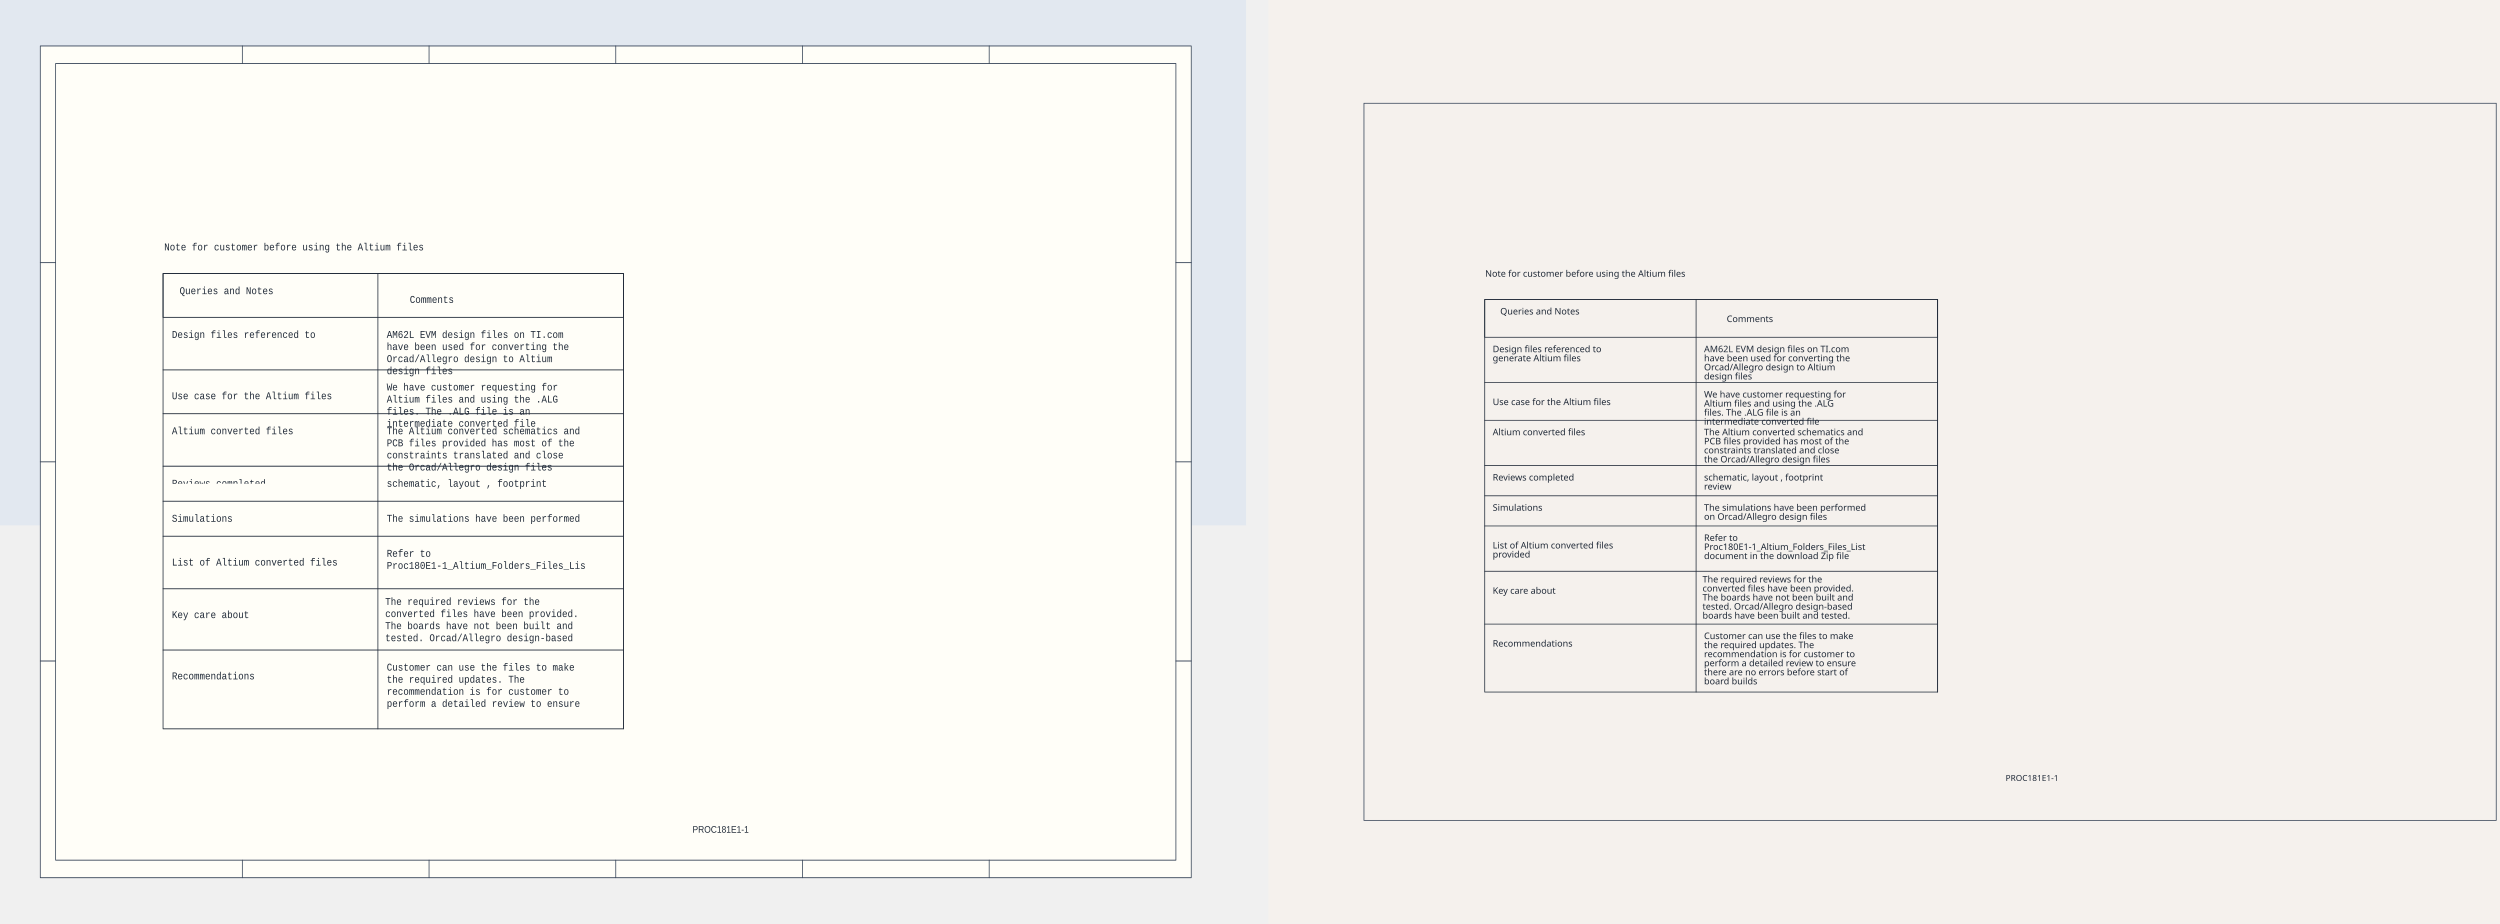
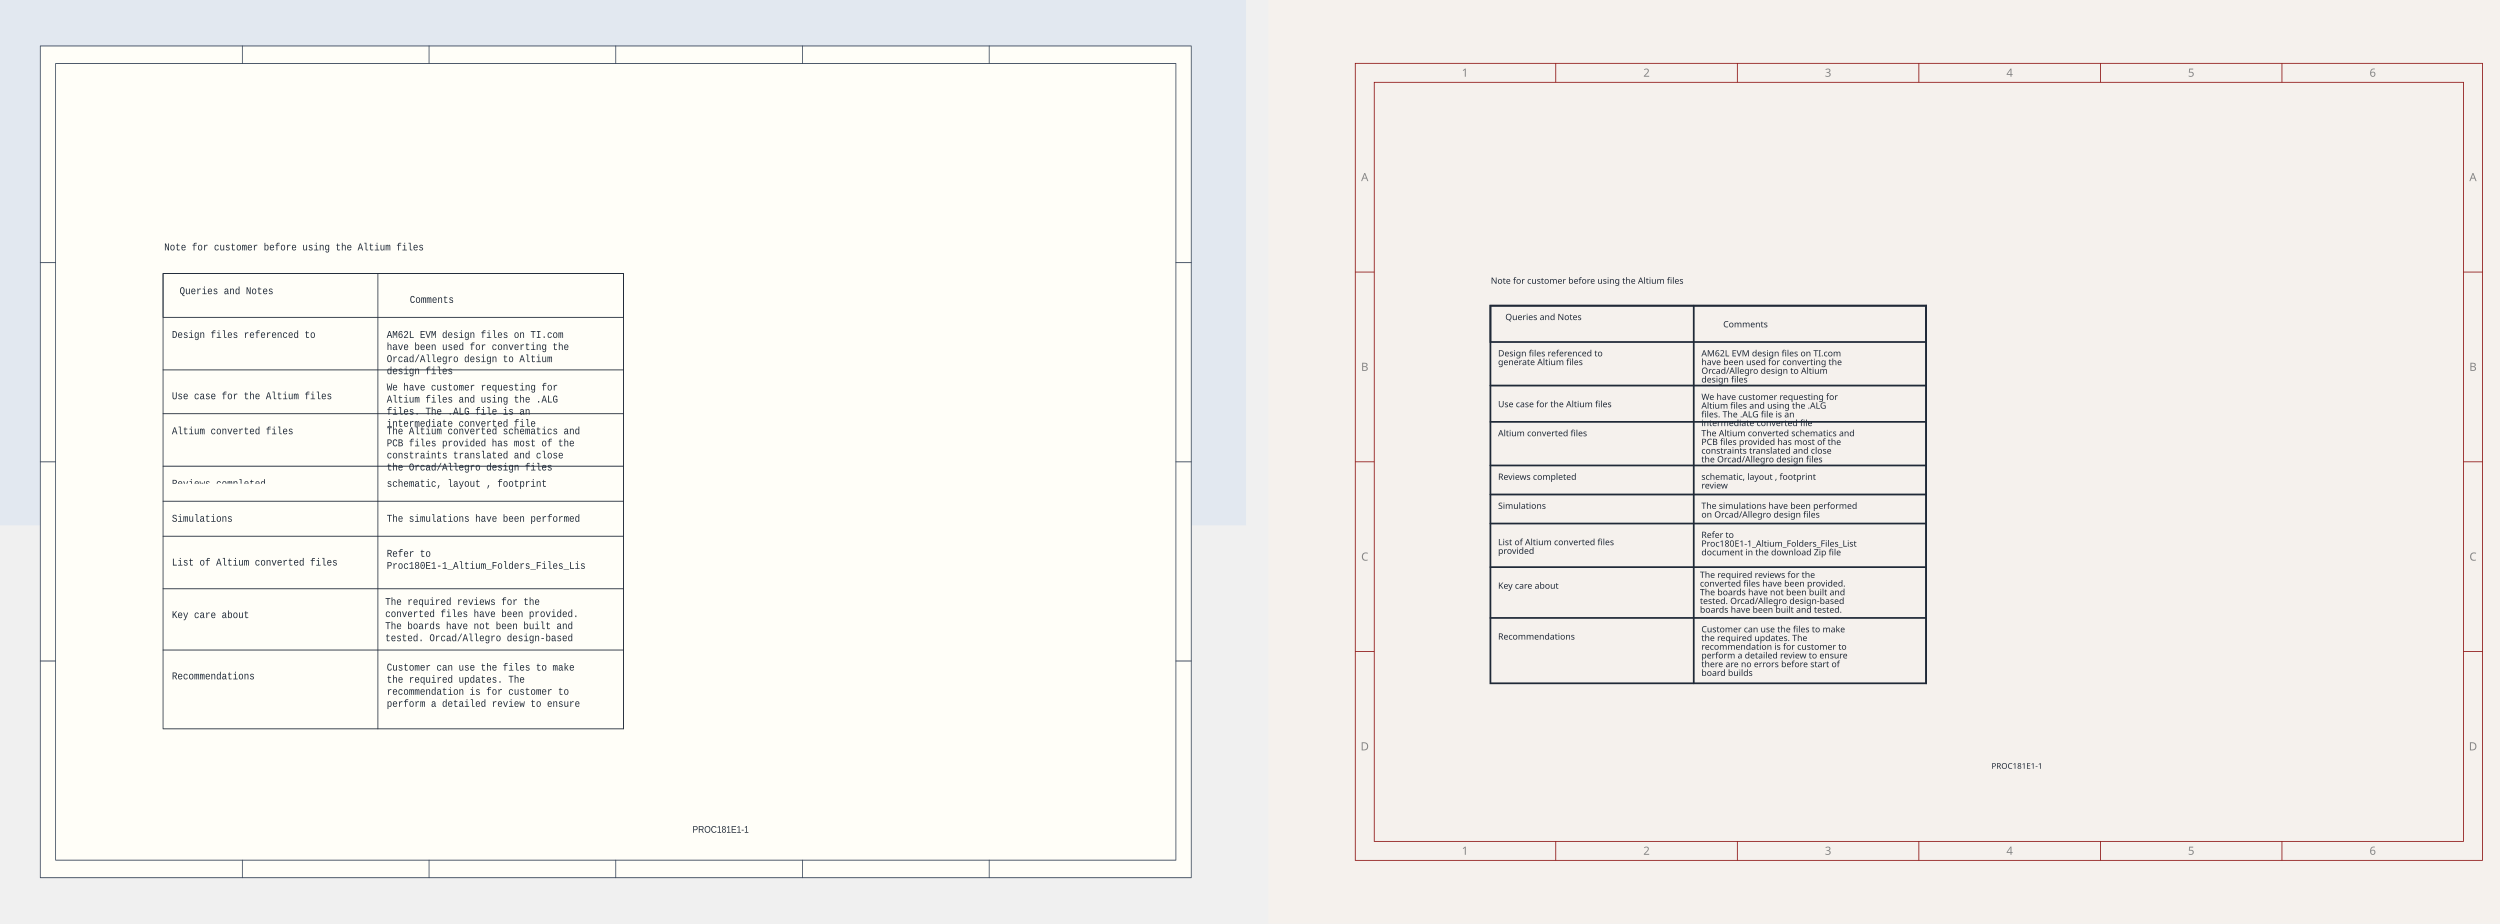
<svg xmlns="http://www.w3.org/2000/svg" width="1624" height="600" viewBox="0 0 1624 600" aria-label="TI TMDS62LEVM Rev. B schematic sheet 01: altiumts source on left, Circuit JSON on right" role="img">
  <g transform="translate(0, 0) scale(0.4984424, 0.5687204) translate(0, 0)">
    <rect width="100%" height="100%" fill="#e2e8f0" />
    <g stroke-linecap="round" stroke-linejoin="round">
      <defs>
        <clipPath id="altium-sheet-paper">
          <rect x="52.5" y="52.5" width="1500" height="950" />
        </clipPath>
      </defs>
      <g data-record="SheetBorder" fill="#fffef8" stroke="#334155" stroke-width="1">
        <rect x="52.5" y="52.5" width="1500" height="950" />
        <rect x="72.5" y="72.5" width="1460" height="910" fill="none" />
        <path d="M 315.833 52.5 V 72.5 M 315.833 982.5 V 1002.5" />
        <path d="M 559.167 52.5 V 72.5 M 559.167 982.5 V 1002.5" />
        <path d="M 802.5 52.5 V 72.5 M 802.5 982.5 V 1002.5" />
        <path d="M 1045.833 52.5 V 72.5 M 1045.833 982.5 V 1002.5" />
        <path d="M 1289.167 52.5 V 72.5 M 1289.167 982.5 V 1002.5" />
        <path d="M 52.5 300 H 72.5 M 1532.5 300 H 1552.5" />
        <path d="M 52.5 527.5 H 72.5 M 1532.5 527.5 H 1552.5" />
        <path d="M 52.5 755 H 72.5 M 1532.5 755 H 1552.5" />
      </g>
      <g data-sheet-content="true" clip-path="url(#altium-sheet-paper)">
        <text data-record="4" x="0" y="0" fill="#1f2937" font-family="Arial" font-size="11" font-style="normal" font-weight="normal" text-decoration="none" text-anchor="start" dominant-baseline="text-after-edge" transform="translate(902.5 953.5) rotate(0)">PROC181E1-1</text>
        <rect data-record="14" x="212.5" y="312.5" width="600" height="520" rx="0" fill="none" stroke="#1f2937" stroke-width="1" />
        <rect data-record="14" x="212.5" y="312.5" width="600" height="50" rx="0" fill="none" stroke="#1f2937" stroke-width="1" />
        <polyline data-record="6" points="492.5,312.5 492.5,832.5" fill="none" stroke="#1f2937" stroke-width="1" />
        <polyline data-record="6" points="812.5,312.5 812.5,832.5" fill="none" stroke="#1f2937" stroke-width="1" />
        <g data-record="28">
          <defs>
            <clipPath id="altium-text-frame-VNFZYWQJ">
              <rect x="222.5" y="372.5" width="250" height="30" />
            </clipPath>
          </defs>
          <text x="224" y="386" fill="#1f2937" text-anchor="start" font-family="Courier New" font-size="12" font-style="normal" font-weight="normal" text-decoration="none" clip-path="url(#altium-text-frame-VNFZYWQJ)">
            <tspan x="224" dy="0">Design files referenced to</tspan>
          </text>
        </g>
        <g data-record="28">
          <defs>
            <clipPath id="altium-text-frame-WDACUCLV">
              <rect x="502.5" y="372.5" width="260" height="70" />
            </clipPath>
          </defs>
          <text x="504" y="386" fill="#1f2937" text-anchor="start" font-family="Courier New" font-size="12" font-style="normal" font-weight="normal" text-decoration="none" clip-path="url(#altium-text-frame-WDACUCLV)">
            <tspan x="504" dy="0">AM62L EVM design files on TI.com</tspan>
            <tspan x="504" dy="13.8">have been used for converting the</tspan>
            <tspan x="504" dy="13.8">Orcad/Allegro design to Altium</tspan>
            <tspan x="504" dy="13.8">design files</tspan>
          </text>
        </g>
        <polyline data-record="6" points="212.5,422.5 812.5,422.5" fill="none" stroke="#1f2937" stroke-width="1" />
        <polyline data-record="6" points="212.5,472.5 812.5,472.5" fill="none" stroke="#1f2937" stroke-width="1" />
        <polyline data-record="6" points="212.5,532.5 812.5,532.5" fill="none" stroke="#1f2937" stroke-width="1" />
        <polyline data-record="6" points="212.5,572.5 812.5,572.5" fill="none" stroke="#1f2937" stroke-width="1" />
        <g data-record="28">
          <defs>
            <clipPath id="altium-text-frame-GICUKJOL">
              <rect x="222.5" y="442.5" width="250" height="20" />
            </clipPath>
          </defs>
          <text x="224" y="456" fill="#1f2937" text-anchor="start" font-family="Courier New" font-size="12" font-style="normal" font-weight="normal" text-decoration="none" clip-path="url(#altium-text-frame-GICUKJOL)">
            <tspan x="224" dy="0">Use case for the Altium files</tspan>
          </text>
        </g>
        <g data-record="28">
          <defs>
            <clipPath id="altium-text-frame-KWIYGLCO">
              <rect x="222.5" y="482.5" width="250" height="20" />
            </clipPath>
          </defs>
          <text x="224" y="496" fill="#1f2937" text-anchor="start" font-family="Courier New" font-size="12" font-style="normal" font-weight="normal" text-decoration="none" clip-path="url(#altium-text-frame-KWIYGLCO)">
            <tspan x="224" dy="0">Altium converted files</tspan>
          </text>
        </g>
        <g data-record="28">
          <defs>
            <clipPath id="altium-text-frame-PSKYVZQQ">
              <rect x="222.5" y="542.5" width="250" height="10" />
            </clipPath>
          </defs>
          <text x="224" y="556" fill="#1f2937" text-anchor="start" font-family="Courier New" font-size="12" font-style="normal" font-weight="normal" text-decoration="none" clip-path="url(#altium-text-frame-PSKYVZQQ)">
            <tspan x="224" dy="0">Reviews completed</tspan>
          </text>
        </g>
        <g data-record="28">
          <defs>
            <clipPath id="altium-text-frame-LDXQWEMM">
              <rect x="222.5" y="582.5" width="250" height="20" />
            </clipPath>
          </defs>
          <text x="224" y="596" fill="#1f2937" text-anchor="start" font-family="Courier New" font-size="12" font-style="normal" font-weight="normal" text-decoration="none" clip-path="url(#altium-text-frame-LDXQWEMM)">
            <tspan x="224" dy="0">Simulations</tspan>
          </text>
        </g>
        <polyline data-record="6" points="212.5,612.5 812.5,612.5" fill="none" stroke="#1f2937" stroke-width="1" />
        <g data-record="28">
          <defs>
            <clipPath id="altium-text-frame-GVCIFVNY">
              <rect x="222.5" y="632.5" width="250" height="20" />
            </clipPath>
          </defs>
          <text x="224" y="646" fill="#1f2937" text-anchor="start" font-family="Courier New" font-size="12" font-style="normal" font-weight="normal" text-decoration="none" clip-path="url(#altium-text-frame-GVCIFVNY)">
            <tspan x="224" dy="0">List of Altium converted files</tspan>
          </text>
        </g>
        <polyline data-record="6" points="212.5,672.5 812.5,672.5" fill="none" stroke="#1f2937" stroke-width="1" />
        <polyline data-record="6" points="212.5,742.5 812.5,742.5" fill="none" stroke="#1f2937" stroke-width="1" />
        <g data-record="28">
          <defs>
            <clipPath id="altium-text-frame-JVLNNDIX">
              <rect x="222.5" y="692.5" width="250" height="20" />
            </clipPath>
          </defs>
          <text x="224" y="706" fill="#1f2937" text-anchor="start" font-family="Courier New" font-size="12" font-style="normal" font-weight="normal" text-decoration="none" clip-path="url(#altium-text-frame-JVLNNDIX)">
            <tspan x="224" dy="0">Key care about</tspan>
          </text>
        </g>
        <g data-record="28">
          <defs>
            <clipPath id="altium-text-frame-UBSZWHLP">
              <rect x="222.5" y="762.5" width="250" height="20" />
            </clipPath>
          </defs>
          <text x="224" y="776" fill="#1f2937" text-anchor="start" font-family="Courier New" font-size="12" font-style="normal" font-weight="normal" text-decoration="none" clip-path="url(#altium-text-frame-UBSZWHLP)">
            <tspan x="224" dy="0">Recommendations</tspan>
          </text>
        </g>
        <g data-record="28">
          <defs>
            <clipPath id="altium-text-frame-QZDYVISA">
              <rect x="502.5" y="432.5" width="260" height="70" />
            </clipPath>
          </defs>
          <text x="504" y="446" fill="#1f2937" text-anchor="start" font-family="Courier New" font-size="12" font-style="normal" font-weight="normal" text-decoration="none" clip-path="url(#altium-text-frame-QZDYVISA)">
            <tspan x="504" dy="0">We have customer requesting for</tspan>
            <tspan x="504" dy="13.8">Altium files and using the .ALG</tspan>
            <tspan x="504" dy="13.8">files. The .ALG file is an</tspan>
            <tspan x="504" dy="13.8">intermediate converted file</tspan>
          </text>
        </g>
        <g data-record="28">
          <defs>
            <clipPath id="altium-text-frame-QRGTJQXI">
              <rect x="502.5" y="482.5" width="260" height="70" />
            </clipPath>
          </defs>
          <text x="504" y="496" fill="#1f2937" text-anchor="start" font-family="Courier New" font-size="12" font-style="normal" font-weight="normal" text-decoration="none" clip-path="url(#altium-text-frame-QRGTJQXI)">
            <tspan x="504" dy="0">The Altium converted schematics and</tspan>
            <tspan x="504" dy="13.8">PCB files provided has most of the</tspan>
            <tspan x="504" dy="13.8">constraints translated and close</tspan>
            <tspan x="504" dy="13.8">the Orcad/Allegro design files</tspan>
          </text>
        </g>
        <g data-record="28">
          <defs>
            <clipPath id="altium-text-frame-GWZJKZKJ">
              <rect x="502.5" y="542.5" width="260" height="30" />
            </clipPath>
          </defs>
          <text x="504" y="556" fill="#1f2937" text-anchor="start" font-family="Courier New" font-size="12" font-style="normal" font-weight="normal" text-decoration="none" clip-path="url(#altium-text-frame-GWZJKZKJ)">
            <tspan x="504" dy="0">schematic, layout , footprint</tspan>
          </text>
        </g>
        <g data-record="28">
          <defs>
            <clipPath id="altium-text-frame-PLJSUCKK">
              <rect x="502.5" y="582.5" width="260" height="30" />
            </clipPath>
          </defs>
          <text x="504" y="596" fill="#1f2937" text-anchor="start" font-family="Courier New" font-size="12" font-style="normal" font-weight="normal" text-decoration="none" clip-path="url(#altium-text-frame-PLJSUCKK)">
            <tspan x="504" dy="0">The simulations have been performed</tspan>
          </text>
        </g>
        <g data-record="28">
          <defs>
            <clipPath id="altium-text-frame-AUQLVQKB">
              <rect x="502.5" y="622.5" width="260" height="40" />
            </clipPath>
          </defs>
          <text x="504" y="636" fill="#1f2937" text-anchor="start" font-family="Courier New" font-size="12" font-style="normal" font-weight="normal" text-decoration="none" clip-path="url(#altium-text-frame-AUQLVQKB)">
            <tspan x="504" dy="0">Refer to</tspan>
            <tspan x="504" dy="13.8">Proc180E1-1_Altium_Folders_Files_List</tspan>
          </text>
        </g>
        <g data-record="28">
          <defs>
            <clipPath id="altium-text-frame-DKWWXPOE">
              <rect x="500.5" y="677.5" width="260" height="70" />
            </clipPath>
          </defs>
          <text x="502" y="691" fill="#1f2937" text-anchor="start" font-family="Courier New" font-size="12" font-style="normal" font-weight="normal" text-decoration="none" clip-path="url(#altium-text-frame-DKWWXPOE)">
            <tspan x="502" dy="0">The required reviews for the</tspan>
            <tspan x="502" dy="13.8">converted files have been provided.</tspan>
            <tspan x="502" dy="13.8">The boards have not been built and</tspan>
            <tspan x="502" dy="13.8">tested. Orcad/Allegro design-based</tspan>
          </text>
        </g>
        <g data-record="28">
          <defs>
            <clipPath id="altium-text-frame-DJTAIBER">
              <rect x="502.5" y="752.5" width="260" height="70" />
            </clipPath>
          </defs>
          <text x="504" y="766" fill="#1f2937" text-anchor="start" font-family="Courier New" font-size="12" font-style="normal" font-weight="normal" text-decoration="none" clip-path="url(#altium-text-frame-DJTAIBER)">
            <tspan x="504" dy="0">Customer can use the files to make</tspan>
            <tspan x="504" dy="13.8">the required updates. The</tspan>
            <tspan x="504" dy="13.8">recommendation is for customer to</tspan>
            <tspan x="504" dy="13.8">perform a detailed review to ensure</tspan>
          </text>
        </g>
        <g data-record="28">
          <defs>
            <clipPath id="altium-text-frame-PUIJZZFO">
              <rect x="532.5" y="332.5" width="260" height="20" />
            </clipPath>
          </defs>
          <text x="534" y="346" fill="#1f2937" text-anchor="start" font-family="Courier New" font-size="12" font-style="normal" font-weight="normal" text-decoration="none" clip-path="url(#altium-text-frame-PUIJZZFO)">
            <tspan x="534" dy="0">Comments</tspan>
          </text>
        </g>
        <g data-record="28">
          <defs>
            <clipPath id="altium-text-frame-GWSOAMNP">
              <rect x="232.5" y="322.5" width="260" height="20" />
            </clipPath>
          </defs>
          <text x="234" y="336" fill="#1f2937" text-anchor="start" font-family="Courier New" font-size="12" font-style="normal" font-weight="normal" text-decoration="none" clip-path="url(#altium-text-frame-GWSOAMNP)">
            <tspan x="234" dy="0">Queries and Notes</tspan>
          </text>
        </g>
        <g data-record="28">
          <defs>
            <clipPath id="altium-text-frame-IHMTKUGW">
              <rect x="212.5" y="272.5" width="350" height="20" />
            </clipPath>
          </defs>
          <text x="214" y="286" fill="#1f2937" text-anchor="start" font-family="Courier New" font-size="12" font-style="normal" font-weight="normal" text-decoration="none" clip-path="url(#altium-text-frame-IHMTKUGW)">
            <tspan x="214" dy="0">Note for customer before using the Altium files</tspan>
          </text>
        </g>
      </g>
    </g>
  </g>
  <g transform="translate(824, 0)">
    <style>
              .boundary { fill: rgb(245, 241, 237); }
              .schematic-boundary { fill: none; stroke: #fff; }
              .component { fill: none; stroke: rgb(132, 0, 0); }
              .chip { fill: rgb(255, 255, 194); stroke: rgb(132, 0, 0); }
              .component-pin { fill: none; stroke: rgb(132, 0, 0); }
              .text { font-family: sans-serif; fill: rgb(0, 150, 0); }
              .pin-number { fill: rgb(169, 0, 0); }
              .port-label { fill: rgb(0, 100, 100); }
              .component-name { fill: rgb(0, 100, 100); }

            </style>
    <rect class="boundary" x="0" y="0" width="800" height="600" />
-     <rect class="sch-rect" x="62.029" y="67.086" width="735.519" height="465.829" fill="none" stroke="#334155" stroke-width="0.49" data-schematic-rect-id="schematic_rect_altium_sheet_border__stack1" />
-     <rect class="sch-rect" x="140.484" y="194.576" width="294.208" height="254.98" fill="none" stroke="#1f2937" stroke-width="0.49" data-schematic-rect-id="schematic_rect_altium_29__stack1" />
-     <rect class="sch-rect" x="140.484" y="194.576" width="294.208" height="24.517" fill="none" stroke="#1f2937" stroke-width="0.49" data-schematic-rect-id="schematic_rect_altium_30__stack1" />
-     <path class="sch-path" d="M 277.781 194.576 L 277.781 449.556" stroke="#1f2937" stroke-width="0.49" fill="none" stroke-linecap="round" stroke-linejoin="round" />
-     <path class="sch-path" d="M 434.692 194.576 L 434.692 449.556" stroke="#1f2937" stroke-width="0.49" fill="none" stroke-linecap="round" stroke-linejoin="round" />
-     <path class="sch-path" d="M 140.484 248.514 L 434.692 248.514" stroke="#1f2937" stroke-width="0.49" fill="none" stroke-linecap="round" stroke-linejoin="round" />
-     <path class="sch-path" d="M 140.484 273.031 L 434.692 273.031" stroke="#1f2937" stroke-width="0.49" fill="none" stroke-linecap="round" stroke-linejoin="round" />
-     <path class="sch-path" d="M 140.484 302.452 L 434.692 302.452" stroke="#1f2937" stroke-width="0.49" fill="none" stroke-linecap="round" stroke-linejoin="round" />
-     <path class="sch-path" d="M 140.484 322.066 L 434.692 322.066" stroke="#1f2937" stroke-width="0.49" fill="none" stroke-linecap="round" stroke-linejoin="round" />
-     <path class="sch-path" d="M 140.484 341.679 L 434.692 341.679" stroke="#1f2937" stroke-width="0.49" fill="none" stroke-linecap="round" stroke-linejoin="round" />
-     <path class="sch-path" d="M 140.484 371.1 L 434.692 371.1" stroke="#1f2937" stroke-width="0.49" fill="none" stroke-linecap="round" stroke-linejoin="round" />
-     <path class="sch-path" d="M 140.484 405.424 L 434.692 405.424" stroke="#1f2937" stroke-width="0.49" fill="none" stroke-linecap="round" stroke-linejoin="round" />
-     <text class="sch-text" x="478.823" y="508.888" fill="#1f2937" text-anchor="start" dominant-baseline="ideographic" font-family="sans-serif" font-size="5.394px" transform="rotate(0, 478.8232, 508.8875)">PROC181E1-1</text>
-     <text class="sch-text" x="145.633" y="224.241" fill="#1f2937" text-anchor="start" dominant-baseline="hanging" font-family="sans-serif" font-size="5.884px" transform="rotate(0, 145.6329, 224.2415)">Design files referenced to</text>
-     <text class="sch-text" x="145.633" y="230.126" fill="#1f2937" text-anchor="start" dominant-baseline="hanging" font-family="sans-serif" font-size="5.884px" transform="rotate(0, 145.6329, 230.1257)">generate Altium files</text>
-     <text class="sch-text" x="282.93" y="224.241" fill="#1f2937" text-anchor="start" dominant-baseline="hanging" font-family="sans-serif" font-size="5.884px" transform="rotate(0, 282.9298, 224.2415)">AM62L EVM design files on TI.com</text>
-     <text class="sch-text" x="282.93" y="230.126" fill="#1f2937" text-anchor="start" dominant-baseline="hanging" font-family="sans-serif" font-size="5.884px" transform="rotate(0, 282.9298, 230.1257)">have been used for converting the</text>
-     <text class="sch-text" x="282.93" y="236.01" fill="#1f2937" text-anchor="start" dominant-baseline="hanging" font-family="sans-serif" font-size="5.884px" transform="rotate(0, 282.9298, 236.0098)">Orcad/Allegro design to Altium</text>
-     <text class="sch-text" x="282.93" y="241.894" fill="#1f2937" text-anchor="start" dominant-baseline="hanging" font-family="sans-serif" font-size="5.884px" transform="rotate(0, 282.9298, 241.894)">design files</text>
-     <text class="sch-text" x="145.633" y="258.566" fill="#1f2937" text-anchor="start" dominant-baseline="hanging" font-family="sans-serif" font-size="5.884px" transform="rotate(0, 145.6329, 258.5657)">Use case for the Altium files</text>
-     <text class="sch-text" x="145.633" y="278.18" fill="#1f2937" text-anchor="start" dominant-baseline="hanging" font-family="sans-serif" font-size="5.884px" transform="rotate(0, 145.6329, 278.1796)">Altium converted files</text>
-     <text class="sch-text" x="145.633" y="307.6" fill="#1f2937" text-anchor="start" dominant-baseline="hanging" font-family="sans-serif" font-size="5.884px" transform="rotate(0, 145.6329, 307.6004)">Reviews completed</text>
-     <text class="sch-text" x="145.633" y="327.214" fill="#1f2937" text-anchor="start" dominant-baseline="hanging" font-family="sans-serif" font-size="5.884px" transform="rotate(0, 145.6329, 327.2142)">Simulations</text>
-     <text class="sch-text" x="145.633" y="351.732" fill="#1f2937" text-anchor="start" dominant-baseline="hanging" font-family="sans-serif" font-size="5.884px" transform="rotate(0, 145.6329, 351.7315)">List of Altium converted files</text>
-     <text class="sch-text" x="145.633" y="357.616" fill="#1f2937" text-anchor="start" dominant-baseline="hanging" font-family="sans-serif" font-size="5.884px" transform="rotate(0, 145.6329, 357.6157)">provided</text>
-     <text class="sch-text" x="145.633" y="381.152" fill="#1f2937" text-anchor="start" dominant-baseline="hanging" font-family="sans-serif" font-size="5.884px" transform="rotate(0, 145.6329, 381.1523)">Key care about</text>
-     <text class="sch-text" x="145.633" y="415.477" fill="#1f2937" text-anchor="start" dominant-baseline="hanging" font-family="sans-serif" font-size="5.884px" transform="rotate(0, 145.6329, 415.4766)">Recommendations</text>
-     <text class="sch-text" x="282.93" y="253.662" fill="#1f2937" text-anchor="start" dominant-baseline="hanging" font-family="sans-serif" font-size="5.884px" transform="rotate(0, 282.9298, 253.6623)">We have customer requesting for</text>
-     <text class="sch-text" x="282.93" y="259.546" fill="#1f2937" text-anchor="start" dominant-baseline="hanging" font-family="sans-serif" font-size="5.884px" transform="rotate(0, 282.9298, 259.5464)">Altium files and using the .ALG</text>
-     <text class="sch-text" x="282.93" y="265.431" fill="#1f2937" text-anchor="start" dominant-baseline="hanging" font-family="sans-serif" font-size="5.884px" transform="rotate(0, 282.9298, 265.4306)">files. The .ALG file is an</text>
-     <text class="sch-text" x="282.93" y="271.315" fill="#1f2937" text-anchor="start" dominant-baseline="hanging" font-family="sans-serif" font-size="5.884px" transform="rotate(0, 282.9298, 271.3147)">intermediate converted file</text>
-     <text class="sch-text" x="282.93" y="278.18" fill="#1f2937" text-anchor="start" dominant-baseline="hanging" font-family="sans-serif" font-size="5.884px" transform="rotate(0, 282.9298, 278.1796)">The Altium converted schematics and</text>
-     <text class="sch-text" x="282.93" y="284.064" fill="#1f2937" text-anchor="start" dominant-baseline="hanging" font-family="sans-serif" font-size="5.884px" transform="rotate(0, 282.9298, 284.0637)">PCB files provided has most of the</text>
-     <text class="sch-text" x="282.93" y="289.948" fill="#1f2937" text-anchor="start" dominant-baseline="hanging" font-family="sans-serif" font-size="5.884px" transform="rotate(0, 282.9298, 289.9479)">constraints translated and close</text>
-     <text class="sch-text" x="282.93" y="295.832" fill="#1f2937" text-anchor="start" dominant-baseline="hanging" font-family="sans-serif" font-size="5.884px" transform="rotate(0, 282.9298, 295.8321)">the Orcad/Allegro design files</text>
-     <text class="sch-text" x="282.93" y="307.6" fill="#1f2937" text-anchor="start" dominant-baseline="hanging" font-family="sans-serif" font-size="5.884px" transform="rotate(0, 282.9298, 307.6004)">schematic, layout , footprint</text>
-     <text class="sch-text" x="282.93" y="313.485" fill="#1f2937" text-anchor="start" dominant-baseline="hanging" font-family="sans-serif" font-size="5.884px" transform="rotate(0, 282.9298, 313.4845)">review</text>
-     <text class="sch-text" x="282.93" y="327.214" fill="#1f2937" text-anchor="start" dominant-baseline="hanging" font-family="sans-serif" font-size="5.884px" transform="rotate(0, 282.9298, 327.2142)">The simulations have been performed</text>
-     <text class="sch-text" x="282.93" y="333.098" fill="#1f2937" text-anchor="start" dominant-baseline="hanging" font-family="sans-serif" font-size="5.884px" transform="rotate(0, 282.9298, 333.0984)">on Orcad/Allegro design files</text>
-     <text class="sch-text" x="282.93" y="346.828" fill="#1f2937" text-anchor="start" dominant-baseline="hanging" font-family="sans-serif" font-size="5.884px" transform="rotate(0, 282.9298, 346.8281)">Refer to</text>
-     <text class="sch-text" x="282.93" y="352.712" fill="#1f2937" text-anchor="start" dominant-baseline="hanging" font-family="sans-serif" font-size="5.884px" transform="rotate(0, 282.9298, 352.7122)">Proc180E1-1_Altium_Folders_Files_List</text>
-     <text class="sch-text" x="282.93" y="358.596" fill="#1f2937" text-anchor="start" dominant-baseline="hanging" font-family="sans-serif" font-size="5.884px" transform="rotate(0, 282.9298, 358.5964)">document in the download Zip file</text>
-     <text class="sch-text" x="281.949" y="373.797" fill="#1f2937" text-anchor="start" dominant-baseline="hanging" font-family="sans-serif" font-size="5.884px" transform="rotate(0, 281.9491, 373.7971)">The required reviews for the</text>
-     <text class="sch-text" x="281.949" y="379.681" fill="#1f2937" text-anchor="start" dominant-baseline="hanging" font-family="sans-serif" font-size="5.884px" transform="rotate(0, 281.9491, 379.6813)">converted files have been provided.</text>
-     <text class="sch-text" x="281.949" y="385.565" fill="#1f2937" text-anchor="start" dominant-baseline="hanging" font-family="sans-serif" font-size="5.884px" transform="rotate(0, 281.9491, 385.5654)">The boards have not been built and</text>
-     <text class="sch-text" x="281.949" y="391.45" fill="#1f2937" text-anchor="start" dominant-baseline="hanging" font-family="sans-serif" font-size="5.884px" transform="rotate(0, 281.9491, 391.4496)">tested. Orcad/Allegro design-based</text>
-     <text class="sch-text" x="281.949" y="397.334" fill="#1f2937" text-anchor="start" dominant-baseline="hanging" font-family="sans-serif" font-size="5.884px" transform="rotate(0, 281.9491, 397.3337)">boards have been built and tested.</text>
-     <text class="sch-text" x="282.93" y="410.573" fill="#1f2937" text-anchor="start" dominant-baseline="hanging" font-family="sans-serif" font-size="5.884px" transform="rotate(0, 282.9298, 410.5731)">Customer can use the files to make</text>
-     <text class="sch-text" x="282.93" y="416.457" fill="#1f2937" text-anchor="start" dominant-baseline="hanging" font-family="sans-serif" font-size="5.884px" transform="rotate(0, 282.9298, 416.4572)">the required updates. The</text>
-     <text class="sch-text" x="282.93" y="422.341" fill="#1f2937" text-anchor="start" dominant-baseline="hanging" font-family="sans-serif" font-size="5.884px" transform="rotate(0, 282.9298, 422.3414)">recommendation is for customer to</text>
-     <text class="sch-text" x="282.93" y="428.226" fill="#1f2937" text-anchor="start" dominant-baseline="hanging" font-family="sans-serif" font-size="5.884px" transform="rotate(0, 282.9298, 428.2256)">perform a detailed review to ensure</text>
-     <text class="sch-text" x="282.93" y="434.11" fill="#1f2937" text-anchor="start" dominant-baseline="hanging" font-family="sans-serif" font-size="5.884px" transform="rotate(0, 282.9298, 434.1097)">there are no errors before start of</text>
-     <text class="sch-text" x="282.93" y="439.994" fill="#1f2937" text-anchor="start" dominant-baseline="hanging" font-family="sans-serif" font-size="5.884px" transform="rotate(0, 282.9298, 439.9939)">board builds</text>
-     <text class="sch-text" x="297.64" y="204.628" fill="#1f2937" text-anchor="start" dominant-baseline="hanging" font-family="sans-serif" font-size="5.884px" transform="rotate(0, 297.6402, 204.6276)">Comments</text>
-     <text class="sch-text" x="150.536" y="199.724" fill="#1f2937" text-anchor="start" dominant-baseline="hanging" font-family="sans-serif" font-size="5.884px" transform="rotate(0, 150.5363, 199.7242)">Queries and Notes</text>
-     <text class="sch-text" x="140.729" y="175.207" fill="#1f2937" text-anchor="start" dominant-baseline="hanging" font-family="sans-serif" font-size="5.884px" transform="rotate(0, 140.7294, 175.2069)">Note for customer before using the Altium files</text>
+     <g class="schematic-sheet" data-circuit-json-type="schematic_sheet" data-schematic-sheet-id="schematic_sheet_altium__stack1">
+       <rect class="sch-rect" x="56.373" y="41.127" width="732.241" height="517.746" fill="none" stroke="rgb(132, 0, 0)" stroke-width="0.493" data-schematic-rect-id="schematic_sheet_altium_outer__stack1" />
+       <rect class="sch-rect" x="68.7" y="53.454" width="707.586" height="493.092" fill="none" stroke="rgb(132, 0, 0)" stroke-width="0.493" data-schematic-rect-id="schematic_sheet_altium_inner__stack1" />
+       <line class="sch-line" x1="186.631" y1="41.127" x2="186.631" y2="53.454" stroke="rgb(132, 0, 0)" stroke-width="0.493" data-schematic-line-id="schematic_sheet_altium_top_column_1__stack1" />
+       <line class="sch-line" x1="186.631" y1="558.873" x2="186.631" y2="546.546" stroke="rgb(132, 0, 0)" stroke-width="0.493" data-schematic-line-id="schematic_sheet_altium_bottom_column_1__stack1" />
+       <line class="sch-line" x1="304.563" y1="41.127" x2="304.563" y2="53.454" stroke="rgb(132, 0, 0)" stroke-width="0.493" data-schematic-line-id="schematic_sheet_altium_top_column_2__stack1" />
+       <line class="sch-line" x1="304.563" y1="558.873" x2="304.563" y2="546.546" stroke="rgb(132, 0, 0)" stroke-width="0.493" data-schematic-line-id="schematic_sheet_altium_bottom_column_2__stack1" />
+       <line class="sch-line" x1="422.494" y1="41.127" x2="422.494" y2="53.454" stroke="rgb(132, 0, 0)" stroke-width="0.493" data-schematic-line-id="schematic_sheet_altium_top_column_3__stack1" />
+       <line class="sch-line" x1="422.494" y1="558.873" x2="422.494" y2="546.546" stroke="rgb(132, 0, 0)" stroke-width="0.493" data-schematic-line-id="schematic_sheet_altium_bottom_column_3__stack1" />
+       <line class="sch-line" x1="540.425" y1="41.127" x2="540.425" y2="53.454" stroke="rgb(132, 0, 0)" stroke-width="0.493" data-schematic-line-id="schematic_sheet_altium_top_column_4__stack1" />
+       <line class="sch-line" x1="540.425" y1="558.873" x2="540.425" y2="546.546" stroke="rgb(132, 0, 0)" stroke-width="0.493" data-schematic-line-id="schematic_sheet_altium_bottom_column_4__stack1" />
+       <line class="sch-line" x1="658.356" y1="41.127" x2="658.356" y2="53.454" stroke="rgb(132, 0, 0)" stroke-width="0.493" data-schematic-line-id="schematic_sheet_altium_top_column_5__stack1" />
+       <line class="sch-line" x1="658.356" y1="558.873" x2="658.356" y2="546.546" stroke="rgb(132, 0, 0)" stroke-width="0.493" data-schematic-line-id="schematic_sheet_altium_bottom_column_5__stack1" />
+       <line class="sch-line" x1="56.373" y1="423.273" x2="68.7" y2="423.273" stroke="rgb(132, 0, 0)" stroke-width="0.493" data-schematic-line-id="schematic_sheet_altium_left_row_1__stack1" />
+       <line class="sch-line" x1="788.614" y1="423.273" x2="776.287" y2="423.273" stroke="rgb(132, 0, 0)" stroke-width="0.493" data-schematic-line-id="schematic_sheet_altium_right_row_1__stack1" />
+       <line class="sch-line" x1="56.373" y1="300" x2="68.7" y2="300" stroke="rgb(132, 0, 0)" stroke-width="0.493" data-schematic-line-id="schematic_sheet_altium_left_row_2__stack1" />
+       <line class="sch-line" x1="788.614" y1="300" x2="776.287" y2="300" stroke="rgb(132, 0, 0)" stroke-width="0.493" data-schematic-line-id="schematic_sheet_altium_right_row_2__stack1" />
+       <line class="sch-line" x1="56.373" y1="176.727" x2="68.7" y2="176.727" stroke="rgb(132, 0, 0)" stroke-width="0.493" data-schematic-line-id="schematic_sheet_altium_left_row_3__stack1" />
+       <line class="sch-line" x1="788.614" y1="176.727" x2="776.287" y2="176.727" stroke="rgb(132, 0, 0)" stroke-width="0.493" data-schematic-line-id="schematic_sheet_altium_right_row_3__stack1" />
+       <text class="sch-text" x="127.666" y="47.291" fill="rgb(132, 132, 132)" text-anchor="middle" dominant-baseline="middle" font-family="sans-serif" font-size="7.396px" transform="rotate(0, 127.666, 47.29059)">1</text>
+       <text class="sch-text" x="127.666" y="552.709" fill="rgb(132, 132, 132)" text-anchor="middle" dominant-baseline="middle" font-family="sans-serif" font-size="7.396px" transform="rotate(0, 127.666, 552.7094)">1</text>
+       <text class="sch-text" x="245.597" y="47.291" fill="rgb(132, 132, 132)" text-anchor="middle" dominant-baseline="middle" font-family="sans-serif" font-size="7.396px" transform="rotate(0, 245.597, 47.29059)">2</text>
+       <text class="sch-text" x="245.597" y="552.709" fill="rgb(132, 132, 132)" text-anchor="middle" dominant-baseline="middle" font-family="sans-serif" font-size="7.396px" transform="rotate(0, 245.597, 552.7094)">2</text>
+       <text class="sch-text" x="363.528" y="47.291" fill="rgb(132, 132, 132)" text-anchor="middle" dominant-baseline="middle" font-family="sans-serif" font-size="7.396px" transform="rotate(0, 363.5281, 47.29059)">3</text>
+       <text class="sch-text" x="363.528" y="552.709" fill="rgb(132, 132, 132)" text-anchor="middle" dominant-baseline="middle" font-family="sans-serif" font-size="7.396px" transform="rotate(0, 363.5281, 552.7094)">3</text>
+       <text class="sch-text" x="481.459" y="47.291" fill="rgb(132, 132, 132)" text-anchor="middle" dominant-baseline="middle" font-family="sans-serif" font-size="7.396px" transform="rotate(0, 481.4591, 47.29059)">4</text>
+       <text class="sch-text" x="481.459" y="552.709" fill="rgb(132, 132, 132)" text-anchor="middle" dominant-baseline="middle" font-family="sans-serif" font-size="7.396px" transform="rotate(0, 481.4591, 552.7094)">4</text>
+       <text class="sch-text" x="599.39" y="47.291" fill="rgb(132, 132, 132)" text-anchor="middle" dominant-baseline="middle" font-family="sans-serif" font-size="7.396px" transform="rotate(0, 599.3902, 47.29059)">5</text>
+       <text class="sch-text" x="599.39" y="552.709" fill="rgb(132, 132, 132)" text-anchor="middle" dominant-baseline="middle" font-family="sans-serif" font-size="7.396px" transform="rotate(0, 599.3902, 552.7094)">5</text>
+       <text class="sch-text" x="717.321" y="47.291" fill="rgb(132, 132, 132)" text-anchor="middle" dominant-baseline="middle" font-family="sans-serif" font-size="7.396px" transform="rotate(0, 717.3213, 47.29059)">6</text>
+       <text class="sch-text" x="717.321" y="552.709" fill="rgb(132, 132, 132)" text-anchor="middle" dominant-baseline="middle" font-family="sans-serif" font-size="7.396px" transform="rotate(0, 717.3213, 552.7094)">6</text>
+       <text class="sch-text" x="62.537" y="115.091" fill="rgb(132, 132, 132)" text-anchor="middle" dominant-baseline="middle" font-family="sans-serif" font-size="7.396px" transform="rotate(0, 62.53678, 115.0907)">A</text>
+       <text class="sch-text" x="782.45" y="115.091" fill="rgb(132, 132, 132)" text-anchor="middle" dominant-baseline="middle" font-family="sans-serif" font-size="7.396px" transform="rotate(0, 782.4504, 115.0907)">A</text>
+       <text class="sch-text" x="62.537" y="238.364" fill="rgb(132, 132, 132)" text-anchor="middle" dominant-baseline="middle" font-family="sans-serif" font-size="7.396px" transform="rotate(0, 62.53678, 238.3636)">B</text>
+       <text class="sch-text" x="782.45" y="238.364" fill="rgb(132, 132, 132)" text-anchor="middle" dominant-baseline="middle" font-family="sans-serif" font-size="7.396px" transform="rotate(0, 782.4504, 238.3636)">B</text>
+       <text class="sch-text" x="62.537" y="361.636" fill="rgb(132, 132, 132)" text-anchor="middle" dominant-baseline="middle" font-family="sans-serif" font-size="7.396px" transform="rotate(0, 62.53678, 361.6364)">C</text>
+       <text class="sch-text" x="782.45" y="361.636" fill="rgb(132, 132, 132)" text-anchor="middle" dominant-baseline="middle" font-family="sans-serif" font-size="7.396px" transform="rotate(0, 782.4504, 361.6364)">C</text>
+       <text class="sch-text" x="62.537" y="484.909" fill="rgb(132, 132, 132)" text-anchor="middle" dominant-baseline="middle" font-family="sans-serif" font-size="7.396px" transform="rotate(0, 62.53678, 484.9093)">D</text>
+       <text class="sch-text" x="782.45" y="484.909" fill="rgb(132, 132, 132)" text-anchor="middle" dominant-baseline="middle" font-family="sans-serif" font-size="7.396px" transform="rotate(0, 782.4504, 484.9093)">D</text>
+     </g>
+     <rect class="sch-rect" x="144.176" y="198.579" width="283.035" height="245.297" fill="none" stroke="#1f2937" stroke-width="1.139" data-schematic-rect-id="schematic_rect_altium_29__stack1" />
+     <rect class="sch-rect" x="144.176" y="198.579" width="283.035" height="23.586" fill="none" stroke="#1f2937" stroke-width="1.139" data-schematic-rect-id="schematic_rect_altium_30__stack1" />
+     <path class="sch-path" d="M 276.259 198.579 L 276.259 443.876" stroke="#1f2937" stroke-width="1.139" fill="none" stroke-linecap="round" stroke-linejoin="round" />
+     <path class="sch-path" d="M 427.211 198.579 L 427.211 443.876" stroke="#1f2937" stroke-width="1.139" fill="none" stroke-linecap="round" stroke-linejoin="round" />
+     <path class="sch-path" d="M 144.176 250.469 L 427.211 250.469" stroke="#1f2937" stroke-width="1.139" fill="none" stroke-linecap="round" stroke-linejoin="round" />
+     <path class="sch-path" d="M 144.176 274.055 L 427.211 274.055" stroke="#1f2937" stroke-width="1.139" fill="none" stroke-linecap="round" stroke-linejoin="round" />
+     <path class="sch-path" d="M 144.176 302.359 L 427.211 302.359" stroke="#1f2937" stroke-width="1.139" fill="none" stroke-linecap="round" stroke-linejoin="round" />
+     <path class="sch-path" d="M 144.176 321.228 L 427.211 321.228" stroke="#1f2937" stroke-width="1.139" fill="none" stroke-linecap="round" stroke-linejoin="round" />
+     <path class="sch-path" d="M 144.176 340.097 L 427.211 340.097" stroke="#1f2937" stroke-width="1.139" fill="none" stroke-linecap="round" stroke-linejoin="round" />
+     <path class="sch-path" d="M 144.176 368.4 L 427.211 368.4" stroke="#1f2937" stroke-width="1.139" fill="none" stroke-linecap="round" stroke-linejoin="round" />
+     <path class="sch-path" d="M 144.176 401.421 L 427.211 401.421" stroke="#1f2937" stroke-width="1.139" fill="none" stroke-linecap="round" stroke-linejoin="round" />
+     <text class="sch-text" x="469.666" y="500.955" fill="#1f2937" text-anchor="start" dominant-baseline="ideographic" font-family="sans-serif" font-size="5.189px" transform="rotate(0, 469.666, 500.9545)">PROC181E1-1</text>
+     <text class="sch-text" x="149.129" y="227.119" fill="#1f2937" text-anchor="start" dominant-baseline="hanging" font-family="sans-serif" font-size="5.661px" transform="rotate(0, 149.1294, 227.1186)">Design files referenced to</text>
+     <text class="sch-text" x="149.129" y="232.779" fill="#1f2937" text-anchor="start" dominant-baseline="hanging" font-family="sans-serif" font-size="5.661px" transform="rotate(0, 149.1294, 232.7793)">generate Altium files</text>
+     <text class="sch-text" x="281.212" y="227.119" fill="#1f2937" text-anchor="start" dominant-baseline="hanging" font-family="sans-serif" font-size="5.661px" transform="rotate(0, 281.2122, 227.1186)">AM62L EVM design files on TI.com</text>
+     <text class="sch-text" x="281.212" y="232.779" fill="#1f2937" text-anchor="start" dominant-baseline="hanging" font-family="sans-serif" font-size="5.661px" transform="rotate(0, 281.2122, 232.7793)">have been used for converting the</text>
+     <text class="sch-text" x="281.212" y="238.44" fill="#1f2937" text-anchor="start" dominant-baseline="hanging" font-family="sans-serif" font-size="5.661px" transform="rotate(0, 281.2122, 238.44)">Orcad/Allegro design to Altium</text>
+     <text class="sch-text" x="281.212" y="244.101" fill="#1f2937" text-anchor="start" dominant-baseline="hanging" font-family="sans-serif" font-size="5.661px" transform="rotate(0, 281.2122, 244.1007)">design files</text>
+     <text class="sch-text" x="149.129" y="260.139" fill="#1f2937" text-anchor="start" dominant-baseline="hanging" font-family="sans-serif" font-size="5.661px" transform="rotate(0, 149.1294, 260.1393)">Use case for the Altium files</text>
+     <text class="sch-text" x="149.129" y="279.008" fill="#1f2937" text-anchor="start" dominant-baseline="hanging" font-family="sans-serif" font-size="5.661px" transform="rotate(0, 149.1294, 279.0083)">Altium converted files</text>
+     <text class="sch-text" x="149.129" y="307.312" fill="#1f2937" text-anchor="start" dominant-baseline="hanging" font-family="sans-serif" font-size="5.661px" transform="rotate(0, 149.1294, 307.3117)">Reviews completed</text>
+     <text class="sch-text" x="149.129" y="326.181" fill="#1f2937" text-anchor="start" dominant-baseline="hanging" font-family="sans-serif" font-size="5.661px" transform="rotate(0, 149.1294, 326.1807)">Simulations</text>
+     <text class="sch-text" x="149.129" y="349.767" fill="#1f2937" text-anchor="start" dominant-baseline="hanging" font-family="sans-serif" font-size="5.661px" transform="rotate(0, 149.1294, 349.7669)">List of Altium converted files</text>
+     <text class="sch-text" x="149.129" y="355.428" fill="#1f2937" text-anchor="start" dominant-baseline="hanging" font-family="sans-serif" font-size="5.661px" transform="rotate(0, 149.1294, 355.4276)">provided</text>
+     <text class="sch-text" x="149.129" y="378.07" fill="#1f2937" text-anchor="start" dominant-baseline="hanging" font-family="sans-serif" font-size="5.661px" transform="rotate(0, 149.1294, 378.0704)">Key care about</text>
+     <text class="sch-text" x="149.129" y="411.091" fill="#1f2937" text-anchor="start" dominant-baseline="hanging" font-family="sans-serif" font-size="5.661px" transform="rotate(0, 149.1294, 411.0911)">Recommendations</text>
+     <text class="sch-text" x="281.212" y="255.422" fill="#1f2937" text-anchor="start" dominant-baseline="hanging" font-family="sans-serif" font-size="5.661px" transform="rotate(0, 281.2122, 255.4221)">We have customer requesting for</text>
+     <text class="sch-text" x="281.212" y="261.083" fill="#1f2937" text-anchor="start" dominant-baseline="hanging" font-family="sans-serif" font-size="5.661px" transform="rotate(0, 281.2122, 261.0828)">Altium files and using the .ALG</text>
+     <text class="sch-text" x="281.212" y="266.743" fill="#1f2937" text-anchor="start" dominant-baseline="hanging" font-family="sans-serif" font-size="5.661px" transform="rotate(0, 281.2122, 266.7434)">files. The .ALG file is an</text>
+     <text class="sch-text" x="281.212" y="272.404" fill="#1f2937" text-anchor="start" dominant-baseline="hanging" font-family="sans-serif" font-size="5.661px" transform="rotate(0, 281.2122, 272.4041)">intermediate converted file</text>
+     <text class="sch-text" x="281.212" y="279.008" fill="#1f2937" text-anchor="start" dominant-baseline="hanging" font-family="sans-serif" font-size="5.661px" transform="rotate(0, 281.2122, 279.0083)">The Altium converted schematics and</text>
+     <text class="sch-text" x="281.212" y="284.669" fill="#1f2937" text-anchor="start" dominant-baseline="hanging" font-family="sans-serif" font-size="5.661px" transform="rotate(0, 281.2122, 284.669)">PCB files provided has most of the</text>
+     <text class="sch-text" x="281.212" y="290.33" fill="#1f2937" text-anchor="start" dominant-baseline="hanging" font-family="sans-serif" font-size="5.661px" transform="rotate(0, 281.2122, 290.3297)">constraints translated and close</text>
+     <text class="sch-text" x="281.212" y="295.99" fill="#1f2937" text-anchor="start" dominant-baseline="hanging" font-family="sans-serif" font-size="5.661px" transform="rotate(0, 281.2122, 295.9903)">the Orcad/Allegro design files</text>
+     <text class="sch-text" x="281.212" y="307.312" fill="#1f2937" text-anchor="start" dominant-baseline="hanging" font-family="sans-serif" font-size="5.661px" transform="rotate(0, 281.2122, 307.3117)">schematic, layout , footprint</text>
+     <text class="sch-text" x="281.212" y="312.972" fill="#1f2937" text-anchor="start" dominant-baseline="hanging" font-family="sans-serif" font-size="5.661px" transform="rotate(0, 281.2122, 312.9724)">review</text>
+     <text class="sch-text" x="281.212" y="326.181" fill="#1f2937" text-anchor="start" dominant-baseline="hanging" font-family="sans-serif" font-size="5.661px" transform="rotate(0, 281.2122, 326.1807)">The simulations have been performed</text>
+     <text class="sch-text" x="281.212" y="331.841" fill="#1f2937" text-anchor="start" dominant-baseline="hanging" font-family="sans-serif" font-size="5.661px" transform="rotate(0, 281.2122, 331.8414)">on Orcad/Allegro design files</text>
+     <text class="sch-text" x="281.212" y="345.05" fill="#1f2937" text-anchor="start" dominant-baseline="hanging" font-family="sans-serif" font-size="5.661px" transform="rotate(0, 281.2122, 345.0497)">Refer to</text>
+     <text class="sch-text" x="281.212" y="350.71" fill="#1f2937" text-anchor="start" dominant-baseline="hanging" font-family="sans-serif" font-size="5.661px" transform="rotate(0, 281.2122, 350.7104)">Proc180E1-1_Altium_Folders_Files_List</text>
+     <text class="sch-text" x="281.212" y="356.371" fill="#1f2937" text-anchor="start" dominant-baseline="hanging" font-family="sans-serif" font-size="5.661px" transform="rotate(0, 281.2122, 356.371)">document in the download Zip file</text>
+     <text class="sch-text" x="280.269" y="370.994" fill="#1f2937" text-anchor="start" dominant-baseline="hanging" font-family="sans-serif" font-size="5.661px" transform="rotate(0, 280.2687, 370.9945)">The required reviews for the</text>
+     <text class="sch-text" x="280.269" y="376.655" fill="#1f2937" text-anchor="start" dominant-baseline="hanging" font-family="sans-serif" font-size="5.661px" transform="rotate(0, 280.2687, 376.6552)">converted files have been provided.</text>
+     <text class="sch-text" x="280.269" y="382.316" fill="#1f2937" text-anchor="start" dominant-baseline="hanging" font-family="sans-serif" font-size="5.661px" transform="rotate(0, 280.2687, 382.3159)">The boards have not been built and</text>
+     <text class="sch-text" x="280.269" y="387.977" fill="#1f2937" text-anchor="start" dominant-baseline="hanging" font-family="sans-serif" font-size="5.661px" transform="rotate(0, 280.2687, 387.9766)">tested. Orcad/Allegro design-based</text>
+     <text class="sch-text" x="280.269" y="393.637" fill="#1f2937" text-anchor="start" dominant-baseline="hanging" font-family="sans-serif" font-size="5.661px" transform="rotate(0, 280.2687, 393.6373)">boards have been built and tested.</text>
+     <text class="sch-text" x="281.212" y="406.374" fill="#1f2937" text-anchor="start" dominant-baseline="hanging" font-family="sans-serif" font-size="5.661px" transform="rotate(0, 281.2122, 406.3738)">Customer can use the files to make</text>
+     <text class="sch-text" x="281.212" y="412.035" fill="#1f2937" text-anchor="start" dominant-baseline="hanging" font-family="sans-serif" font-size="5.661px" transform="rotate(0, 281.2122, 412.0345)">the required updates. The</text>
+     <text class="sch-text" x="281.212" y="417.695" fill="#1f2937" text-anchor="start" dominant-baseline="hanging" font-family="sans-serif" font-size="5.661px" transform="rotate(0, 281.2122, 417.6952)">recommendation is for customer to</text>
+     <text class="sch-text" x="281.212" y="423.356" fill="#1f2937" text-anchor="start" dominant-baseline="hanging" font-family="sans-serif" font-size="5.661px" transform="rotate(0, 281.2122, 423.3559)">perform a detailed review to ensure</text>
+     <text class="sch-text" x="281.212" y="429.017" fill="#1f2937" text-anchor="start" dominant-baseline="hanging" font-family="sans-serif" font-size="5.661px" transform="rotate(0, 281.2122, 429.0166)">there are no errors before start of</text>
+     <text class="sch-text" x="281.212" y="434.677" fill="#1f2937" text-anchor="start" dominant-baseline="hanging" font-family="sans-serif" font-size="5.661px" transform="rotate(0, 281.2122, 434.6773)">board builds</text>
+     <text class="sch-text" x="295.364" y="208.25" fill="#1f2937" text-anchor="start" dominant-baseline="hanging" font-family="sans-serif" font-size="5.661px" transform="rotate(0, 295.3639, 208.2496)">Comments</text>
+     <text class="sch-text" x="153.847" y="203.532" fill="#1f2937" text-anchor="start" dominant-baseline="hanging" font-family="sans-serif" font-size="5.661px" transform="rotate(0, 153.8467, 203.5324)">Queries and Notes</text>
+     <text class="sch-text" x="144.412" y="179.946" fill="#1f2937" text-anchor="start" dominant-baseline="hanging" font-family="sans-serif" font-size="5.661px" transform="rotate(0, 144.4122, 179.9462)">Note for customer before using the Altium files</text>
  </g>
</svg>
